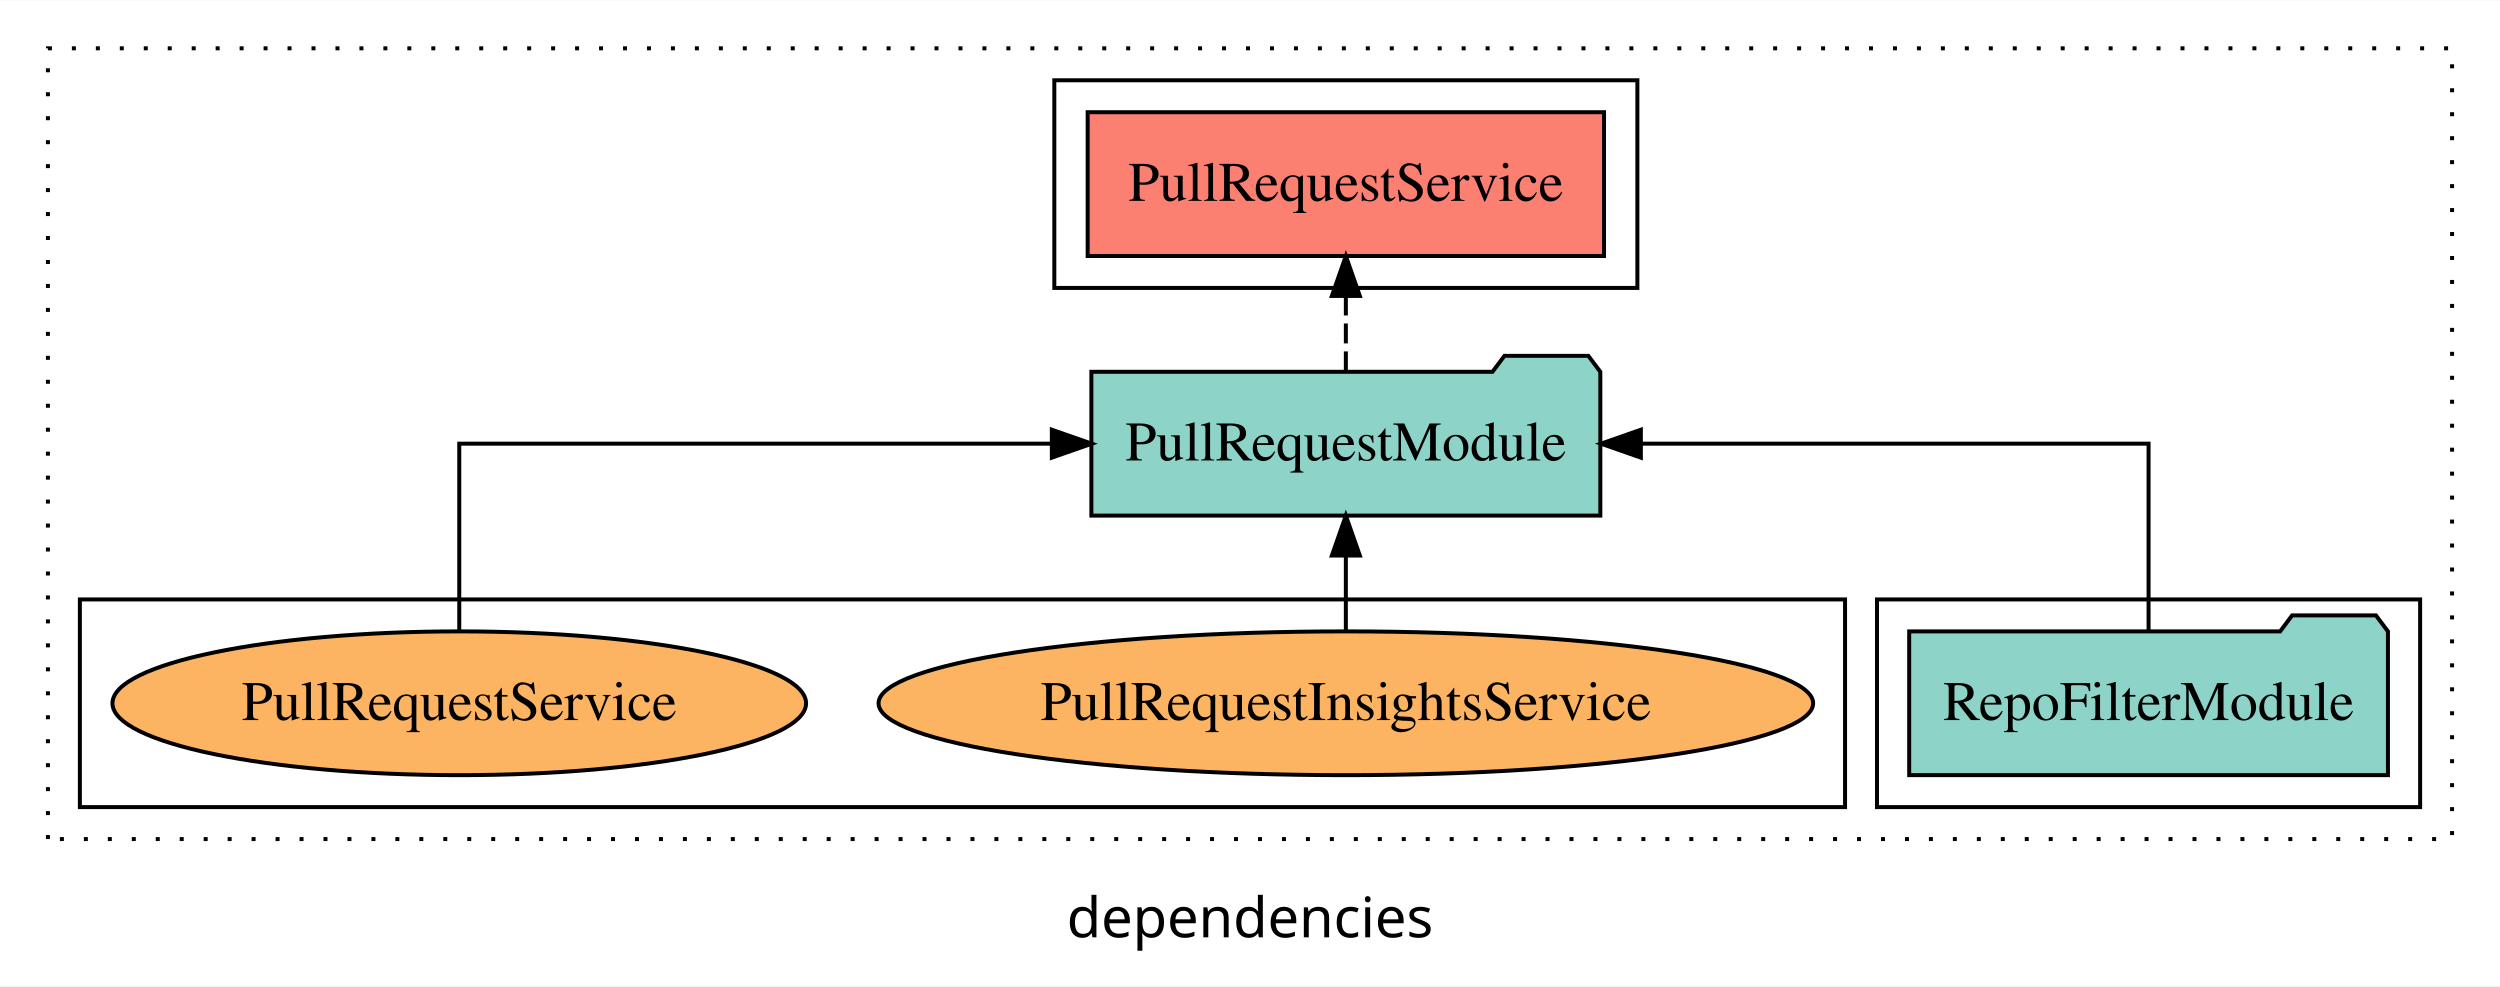
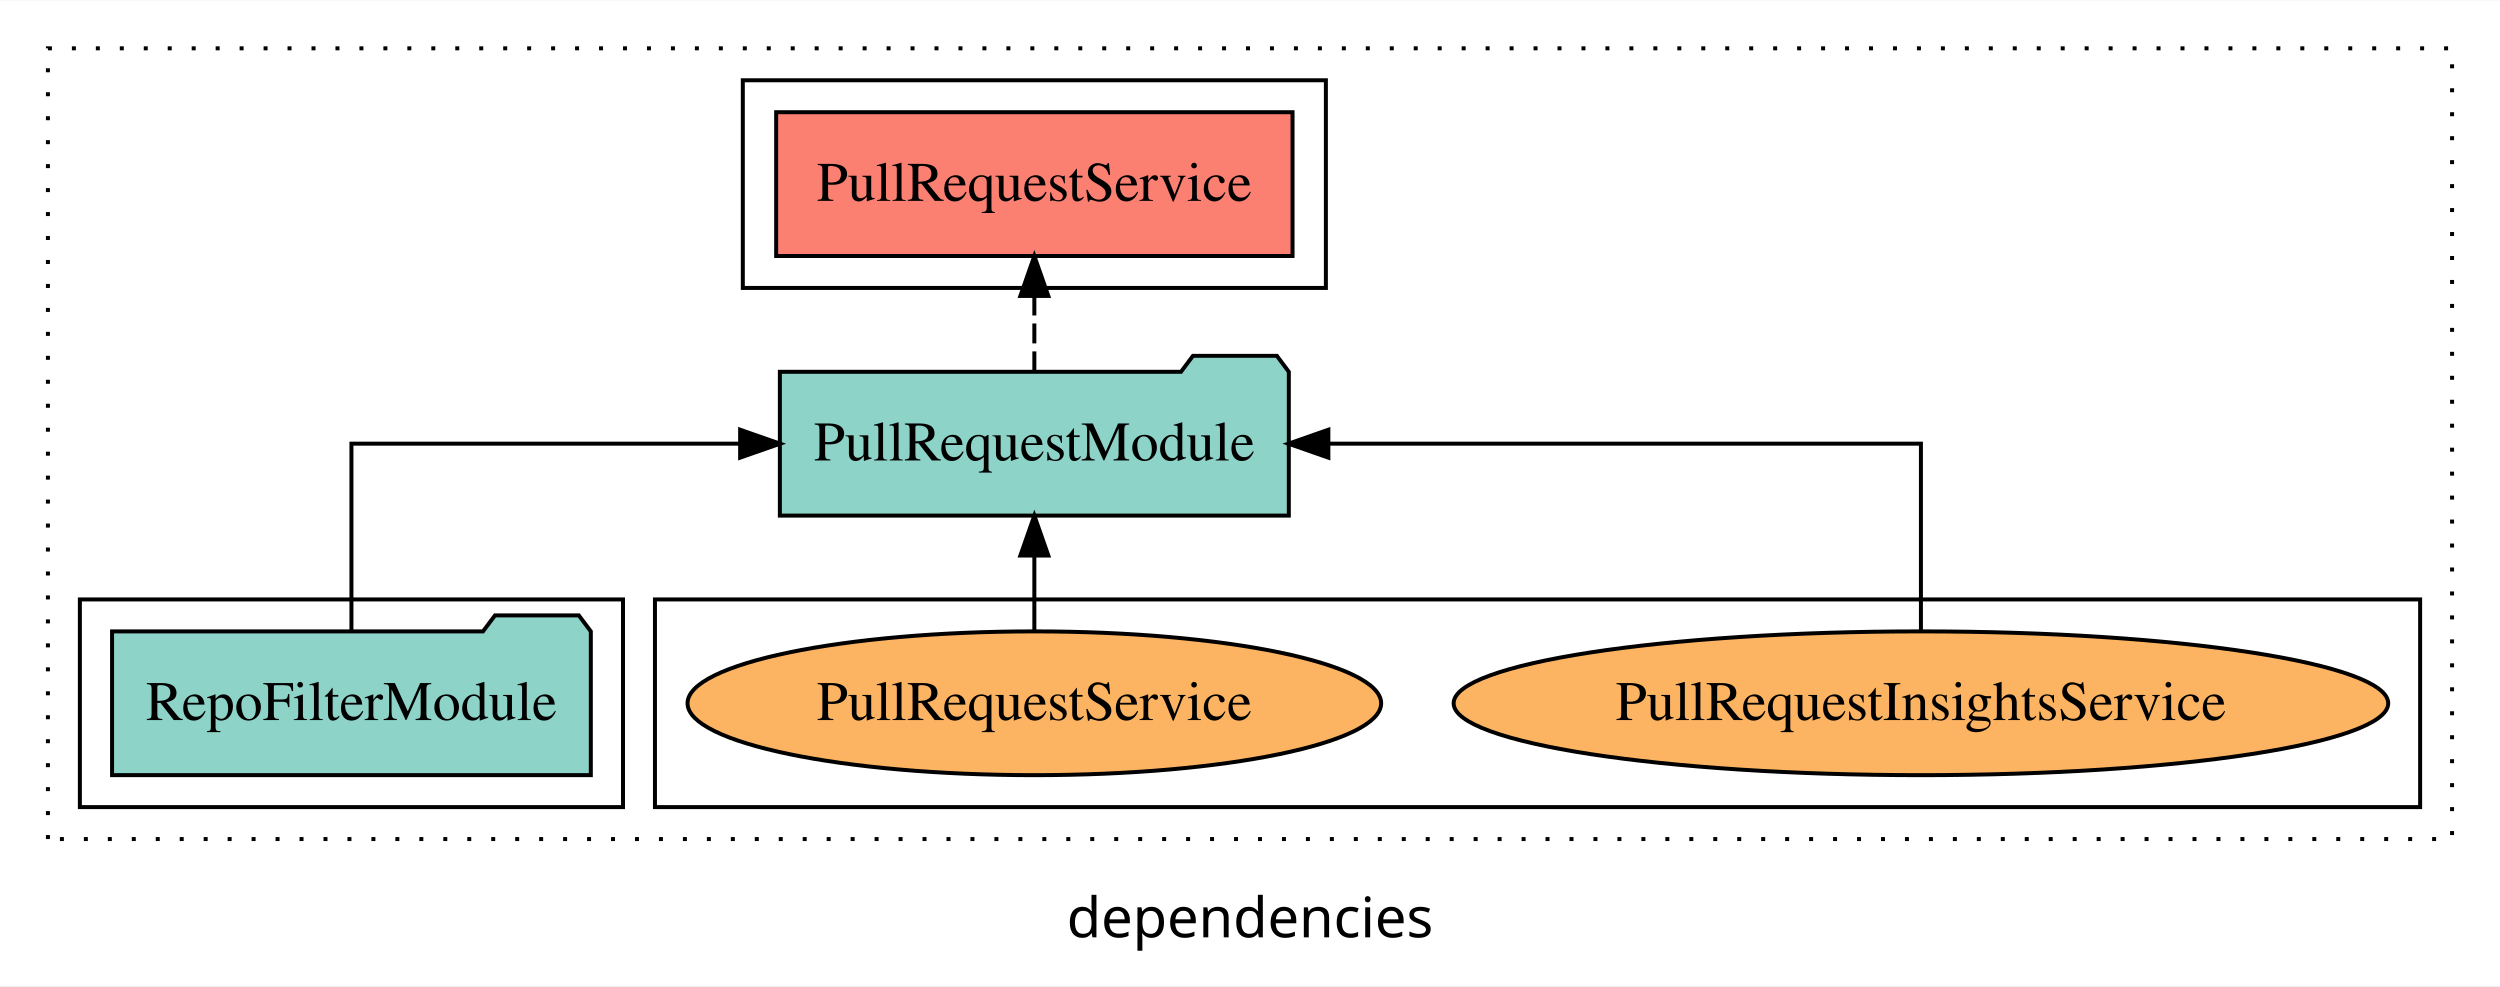
<svg xmlns="http://www.w3.org/2000/svg" width="626pt" height="247pt" viewBox="0.00 0.00 626.00 246.80">
  <g id="graph0" class="graph" transform="scale(1 1) rotate(0) translate(4 242.8)">
    <polygon fill="white" stroke="transparent" points="-4,4 -4,-242.8 622,-242.8 622,4 -4,4" />
    <text text-anchor="middle" x="309" y="-8.2" font-family="sans-serif" font-size="14.00">dependencies</text>
    <g id="clust1" class="cluster">
      <polygon fill="none" stroke="black" stroke-dasharray="1,5" points="8,-32.8 8,-230.8 610,-230.8 610,-32.8 8,-32.8" />
    </g>
-     <g id="clust3" class="cluster">
-       <polygon fill="none" stroke="black" points="466,-40.8 466,-92.8 602,-92.8 602,-40.8 466,-40.8" />
-     </g>
    <g id="clust6" class="cluster">
-       <polygon fill="none" stroke="black" points="16,-40.8 16,-92.8 458,-92.8 458,-40.8 16,-40.8" />
+       <polygon fill="none" stroke="black" points="160,-40.8 160,-92.8 602,-92.8 602,-40.8 160,-40.8" />
    </g>
    <g id="clust4" class="cluster">
-       <polygon fill="none" stroke="black" points="260,-170.8 260,-222.8 406,-222.8 406,-170.8 260,-170.8" />
+       <polygon fill="none" stroke="black" points="182,-170.8 182,-222.8 328,-222.8 328,-170.8 182,-170.8" />
+     </g>
+     <g id="clust3" class="cluster">
+       <polygon fill="none" stroke="black" points="16,-40.8 16,-92.8 152,-92.8 152,-40.8 16,-40.8" />
    </g>
    <g id="node1" class="node">
-       <polygon fill="#8dd3c7" stroke="black" points="593.94,-84.8 590.94,-88.8 569.94,-88.8 566.94,-84.8 474.06,-84.8 474.06,-48.8 593.94,-48.8 593.94,-84.8" />
-       <text text-anchor="middle" x="534" y="-62.6" font-family="Times,serif" font-size="14.00">RepoFilterModule</text>
+       <polygon fill="#8dd3c7" stroke="black" points="143.94,-84.8 140.94,-88.8 119.94,-88.8 116.94,-84.8 24.06,-84.8 24.06,-48.8 143.94,-48.8 143.94,-84.8" />
+       <text text-anchor="middle" x="84" y="-62.6" font-family="Times,serif" font-size="14.00">RepoFilterModule</text>
    </g>
    <g id="node2" class="node">
-       <polygon fill="#8dd3c7" stroke="black" points="396.72,-149.8 393.72,-153.8 372.72,-153.8 369.72,-149.8 269.28,-149.8 269.28,-113.8 396.72,-113.8 396.72,-149.8" />
-       <text text-anchor="middle" x="333" y="-127.6" font-family="Times,serif" font-size="14.00">PullRequestModule</text>
+       <polygon fill="#8dd3c7" stroke="black" points="318.72,-149.8 315.72,-153.8 294.72,-153.8 291.72,-149.8 191.28,-149.8 191.28,-113.8 318.72,-113.8 318.72,-149.8" />
+       <text text-anchor="middle" x="255" y="-127.6" font-family="Times,serif" font-size="14.00">PullRequestModule</text>
    </g>
    <g id="edge1" class="edge">
-       <path fill="none" stroke="black" d="M534,-84.91C534,-104.14 534,-131.8 534,-131.8 534,-131.8 406.87,-131.8 406.87,-131.8" />
-       <polygon fill="black" stroke="black" points="406.87,-128.3 396.87,-131.8 406.87,-135.3 406.87,-128.3" />
+       <path fill="none" stroke="black" d="M84,-84.91C84,-104.14 84,-131.8 84,-131.8 84,-131.8 181.33,-131.8 181.33,-131.8" />
+       <polygon fill="black" stroke="black" points="181.33,-135.3 191.33,-131.8 181.33,-128.3 181.33,-135.3" />
    </g>
    <g id="node3" class="node">
-       <polygon fill="#fb8072" stroke="black" points="397.65,-214.8 268.35,-214.8 268.35,-178.8 397.65,-178.8 397.65,-214.8" />
-       <text text-anchor="middle" x="333" y="-192.6" font-family="Times,serif" font-size="14.00">PullRequestService </text>
+       <polygon fill="#fb8072" stroke="black" points="319.65,-214.8 190.35,-214.8 190.35,-178.8 319.65,-178.8 319.65,-214.8" />
+       <text text-anchor="middle" x="255" y="-192.6" font-family="Times,serif" font-size="14.00">PullRequestService </text>
    </g>
    <g id="edge2" class="edge">
-       <path fill="none" stroke="black" stroke-dasharray="5,2" d="M333,-149.91C333,-149.91 333,-168.79 333,-168.79" />
-       <polygon fill="black" stroke="black" points="329.5,-168.79 333,-178.79 336.5,-168.79 329.5,-168.79" />
+       <path fill="none" stroke="black" stroke-dasharray="5,2" d="M255,-149.91C255,-149.91 255,-168.79 255,-168.79" />
+       <polygon fill="black" stroke="black" points="251.5,-168.79 255,-178.79 258.5,-168.79 251.5,-168.79" />
    </g>
    <g id="node4" class="node">
-       <ellipse fill="#fdb462" stroke="black" cx="333" cy="-66.8" rx="117.01" ry="18" />
-       <text text-anchor="middle" x="333" y="-62.6" font-family="Times,serif" font-size="14.00">PullRequestInsightsService</text>
+       <ellipse fill="#fdb462" stroke="black" cx="477" cy="-66.8" rx="117.01" ry="18" />
+       <text text-anchor="middle" x="477" y="-62.6" font-family="Times,serif" font-size="14.00">PullRequestInsightsService</text>
    </g>
    <g id="edge3" class="edge">
-       <path fill="none" stroke="black" d="M333,-84.91C333,-84.91 333,-103.79 333,-103.79" />
-       <polygon fill="black" stroke="black" points="329.5,-103.79 333,-113.79 336.5,-103.79 329.5,-103.79" />
+       <path fill="none" stroke="black" d="M477,-84.91C477,-104.14 477,-131.8 477,-131.8 477,-131.8 328.62,-131.8 328.62,-131.8" />
+       <polygon fill="black" stroke="black" points="328.62,-128.3 318.62,-131.8 328.62,-135.3 328.62,-128.3" />
    </g>
    <g id="node5" class="node">
-       <ellipse fill="#fdb462" stroke="black" cx="111" cy="-66.8" rx="86.84" ry="18" />
-       <text text-anchor="middle" x="111" y="-62.6" font-family="Times,serif" font-size="14.00">PullRequestService</text>
+       <ellipse fill="#fdb462" stroke="black" cx="255" cy="-66.8" rx="86.84" ry="18" />
+       <text text-anchor="middle" x="255" y="-62.6" font-family="Times,serif" font-size="14.00">PullRequestService</text>
    </g>
    <g id="edge4" class="edge">
-       <path fill="none" stroke="black" d="M111,-84.91C111,-104.14 111,-131.8 111,-131.8 111,-131.8 259.38,-131.8 259.38,-131.8" />
-       <polygon fill="black" stroke="black" points="259.38,-135.3 269.38,-131.8 259.38,-128.3 259.38,-135.3" />
+       <path fill="none" stroke="black" d="M255,-84.91C255,-84.91 255,-103.79 255,-103.79" />
+       <polygon fill="black" stroke="black" points="251.5,-103.79 255,-113.79 258.5,-103.79 251.5,-103.79" />
    </g>
  </g>
</svg>
